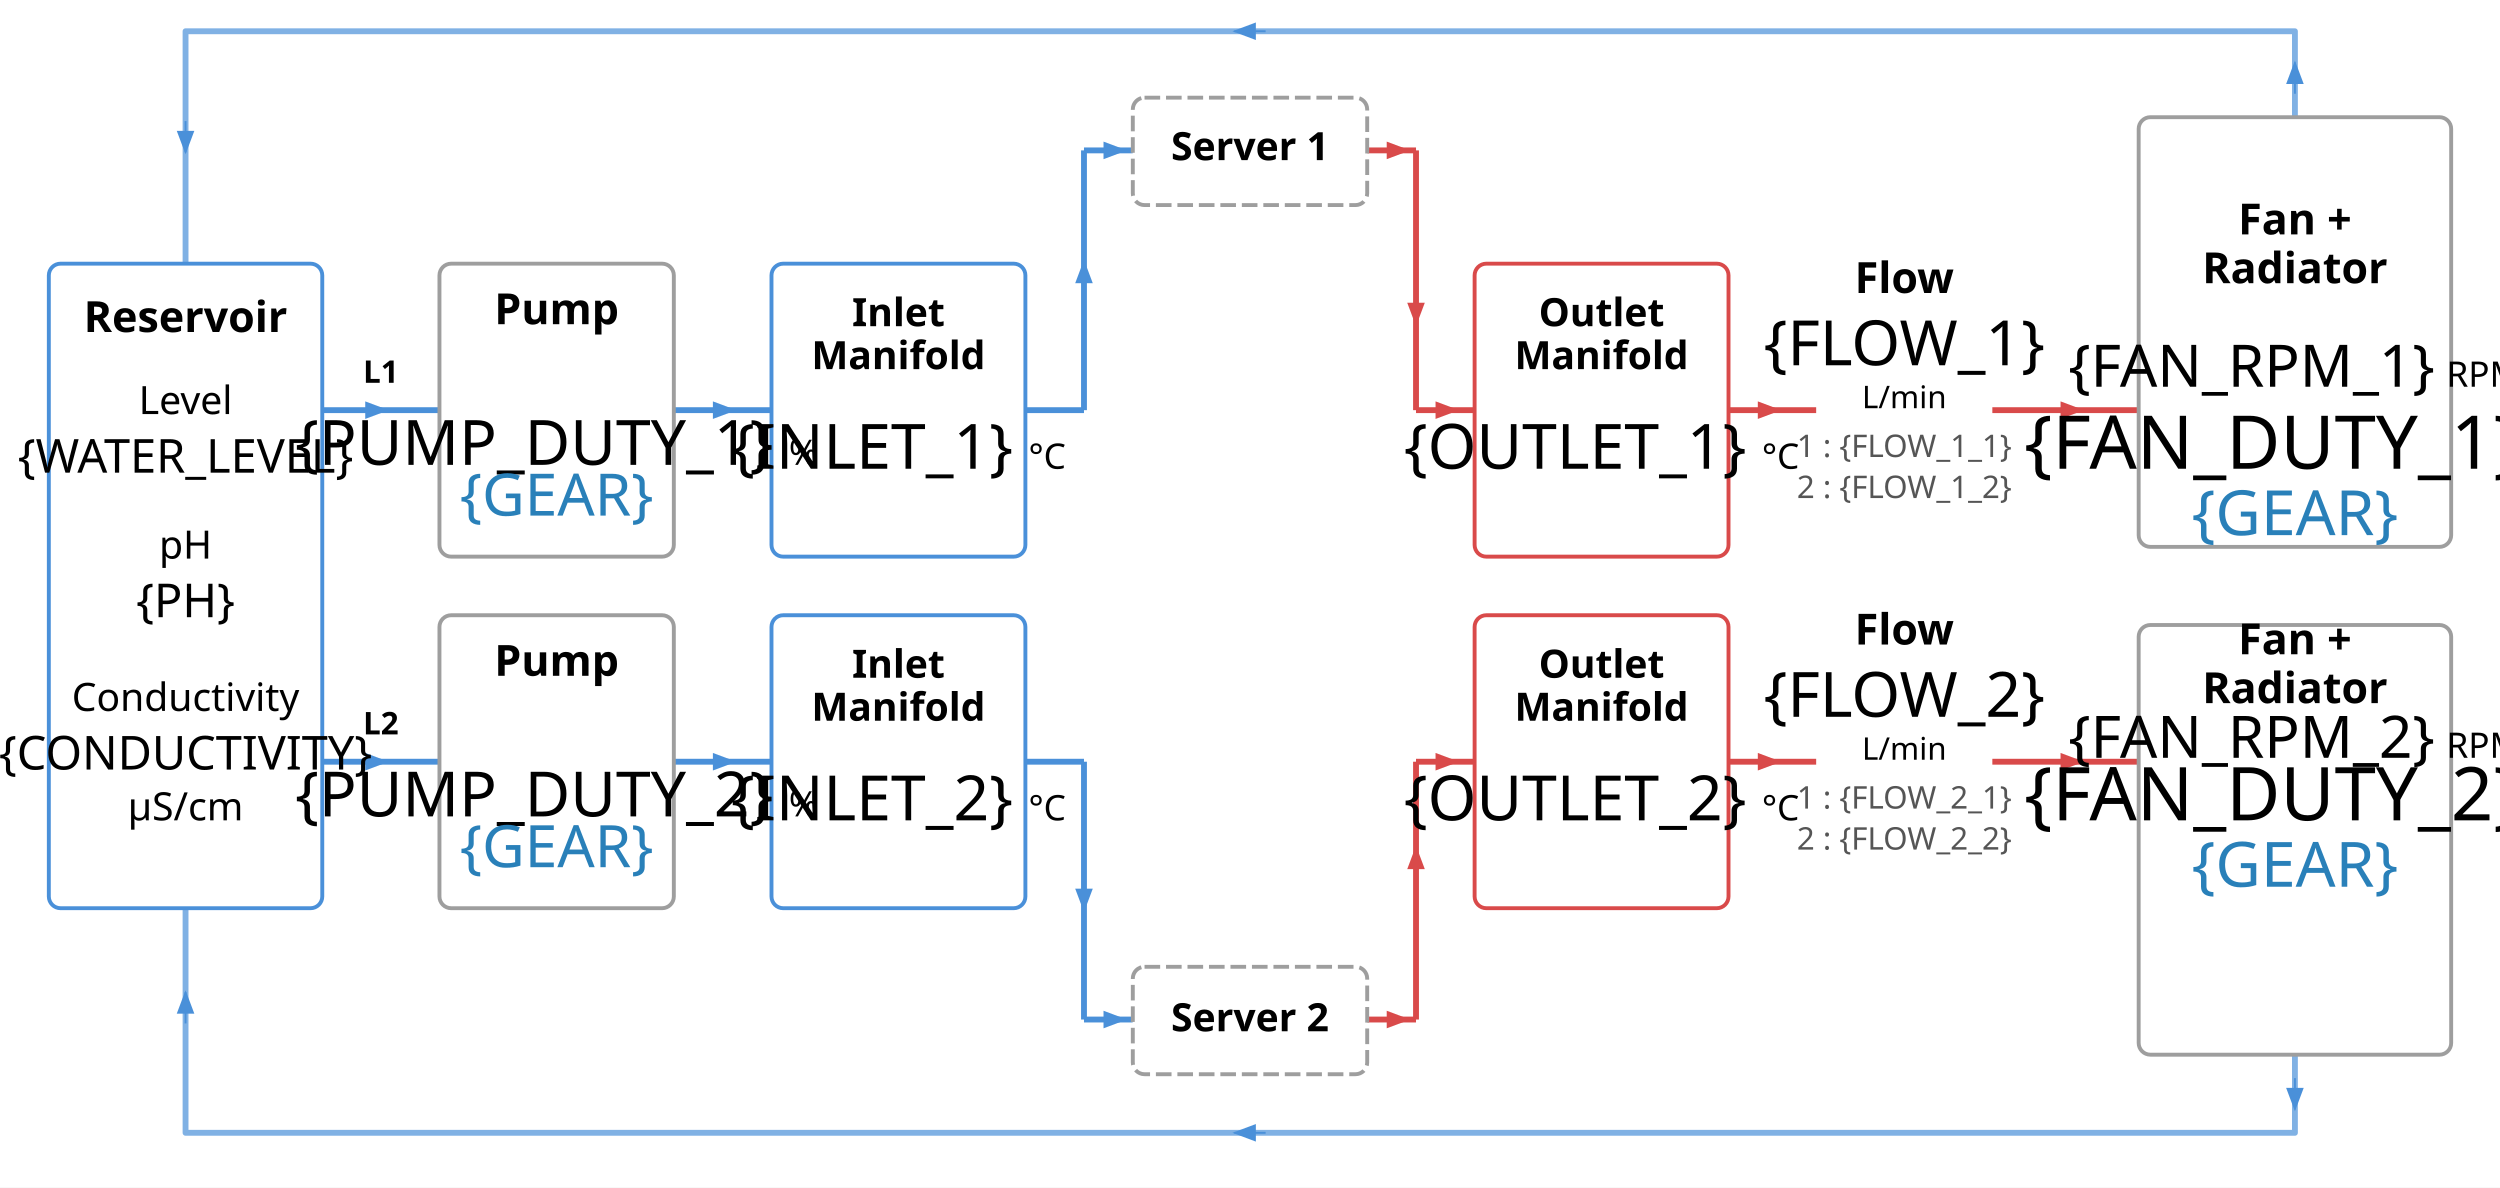
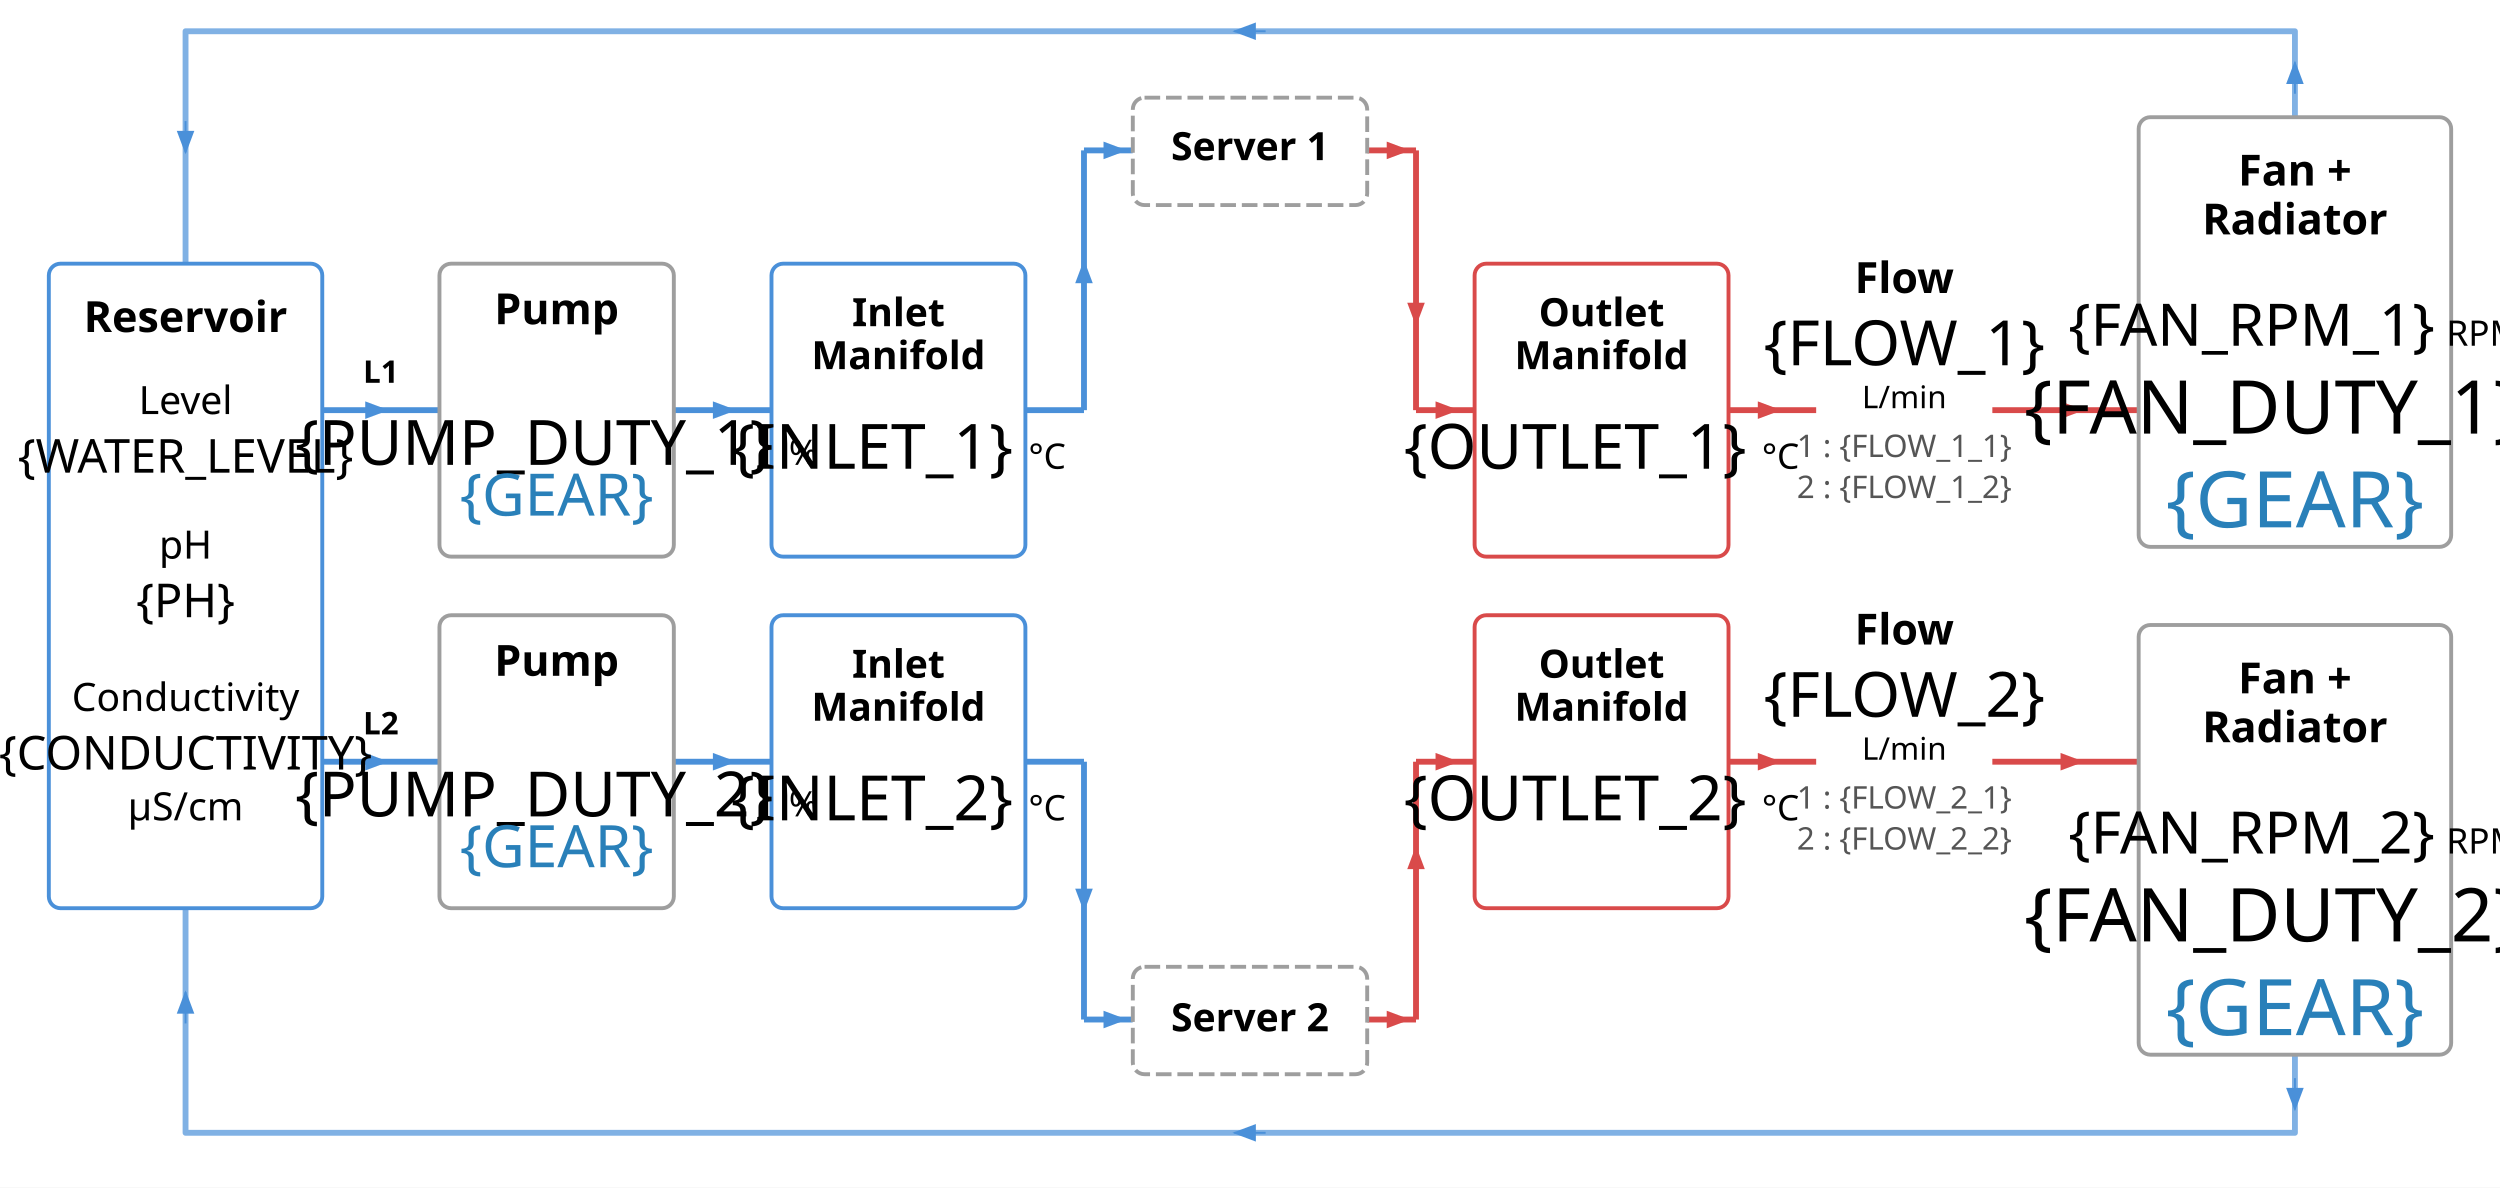
<svg xmlns="http://www.w3.org/2000/svg" viewBox="0 0 1280 608" width="1280" height="608">
  <rect width="1280" height="608" fill="#ffffff" />
  <defs>
    <marker id="arr-blue" markerWidth="12" markerHeight="9" refX="11" refY="4.5" orient="auto" markerUnits="userSpaceOnUse">
      <polygon points="0,0 12,4.5 0,9" fill="#4a90d9" />
    </marker>
    <marker id="arr-red" markerWidth="12" markerHeight="9" refX="11" refY="4.5" orient="auto" markerUnits="userSpaceOnUse">
      <polygon points="0,0 12,4.5 0,9" fill="#d94a4a" />
    </marker>
  </defs>
  <polyline points="1175,60 1175,16 95,16 95,135" fill="none" stroke="#4a90d9" stroke-width="3" stroke-linejoin="round" opacity="0.7" />
  <polyline points="1175,540 1175,580 95,580 95,445" fill="none" stroke="#4a90d9" stroke-width="3" stroke-linejoin="round" opacity="0.7" />
  <line x1="165" y1="210" x2="225" y2="210" stroke="#4a90d9" stroke-width="3" />
  <line x1="345" y1="210" x2="395" y2="210" stroke="#4a90d9" stroke-width="3" />
  <line x1="525" y1="210" x2="555" y2="210" stroke="#4a90d9" stroke-width="3" />
  <line x1="555" y1="210" x2="555" y2="77" stroke="#4a90d9" stroke-width="3" />
  <line x1="555" y1="77" x2="580" y2="77" stroke="#4a90d9" stroke-width="3" />
  <line x1="165" y1="390" x2="225" y2="390" stroke="#4a90d9" stroke-width="3" />
  <line x1="345" y1="390" x2="395" y2="390" stroke="#4a90d9" stroke-width="3" />
  <line x1="525" y1="390" x2="555" y2="390" stroke="#4a90d9" stroke-width="3" />
  <line x1="555" y1="390" x2="555" y2="522" stroke="#4a90d9" stroke-width="3" />
  <line x1="555" y1="522" x2="580" y2="522" stroke="#4a90d9" stroke-width="3" />
  <line x1="700" y1="77" x2="725" y2="77" stroke="#d94a4a" stroke-width="3" />
  <line x1="725" y1="77" x2="725" y2="210" stroke="#d94a4a" stroke-width="3" />
  <line x1="725" y1="210" x2="755" y2="210" stroke="#d94a4a" stroke-width="3" />
  <line x1="885" y1="210" x2="930" y2="210" stroke="#d94a4a" stroke-width="3" />
  <line x1="1020" y1="210" x2="1095" y2="210" stroke="#d94a4a" stroke-width="3" />
  <line x1="700" y1="522" x2="725" y2="522" stroke="#d94a4a" stroke-width="3" />
  <line x1="725" y1="522" x2="725" y2="390" stroke="#d94a4a" stroke-width="3" />
  <line x1="725" y1="390" x2="755" y2="390" stroke="#d94a4a" stroke-width="3" />
  <line x1="885" y1="390" x2="930" y2="390" stroke="#d94a4a" stroke-width="3" />
  <line x1="1020" y1="390" x2="1095" y2="390" stroke="#d94a4a" stroke-width="3" />
  <rect x="25" y="135" width="140" height="330" rx="6" fill="#ffffff" stroke="#4a90d9" stroke-width="2" />
  <rect x="225" y="135" width="120" height="150" rx="6" fill="#ffffff" stroke="#9e9e9e" stroke-width="2" />
  <rect x="225" y="315" width="120" height="150" rx="6" fill="#ffffff" stroke="#9e9e9e" stroke-width="2" />
  <rect x="395" y="135" width="130" height="150" rx="6" fill="#ffffff" stroke="#4a90d9" stroke-width="2" />
  <rect x="395" y="315" width="130" height="150" rx="6" fill="#ffffff" stroke="#4a90d9" stroke-width="2" />
  <rect x="755" y="135" width="130" height="150" rx="6" fill="#ffffff" stroke="#d94a4a" stroke-width="2" />
  <rect x="755" y="315" width="130" height="150" rx="6" fill="#ffffff" stroke="#d94a4a" stroke-width="2" />
  <rect x="930" y="135" width="90" height="150" rx="6" fill="#ffffff" stroke="none" />
  <rect x="930" y="315" width="90" height="150" rx="6" fill="#ffffff" stroke="none" />
  <rect x="1095" y="60" width="160" height="220" rx="6" fill="#ffffff" stroke="#9e9e9e" stroke-width="2" />
  <rect x="1095" y="320" width="160" height="220" rx="6" fill="#ffffff" stroke="#9e9e9e" stroke-width="2" />
  <rect x="580" y="50" width="120" height="55" rx="6" fill="#ffffff" stroke="#9e9e9e" stroke-width="2" stroke-dasharray="8,3" />
  <rect x="580" y="495" width="120" height="55" rx="6" fill="#ffffff" stroke="#9e9e9e" stroke-width="2" stroke-dasharray="8,3" />
  <line x1="182" y1="210" x2="198" y2="210" stroke="#4a90d9" stroke-width="1" marker-end="url(#arr-blue)" />
  <line x1="360" y1="210" x2="376" y2="210" stroke="#4a90d9" stroke-width="1" marker-end="url(#arr-blue)" />
  <line x1="555" y1="150" x2="555" y2="134" stroke="#4a90d9" stroke-width="1" marker-end="url(#arr-blue)" />
  <line x1="560" y1="77" x2="576" y2="77" stroke="#4a90d9" stroke-width="1" marker-end="url(#arr-blue)" />
  <line x1="182" y1="390" x2="198" y2="390" stroke="#4a90d9" stroke-width="1" marker-end="url(#arr-blue)" />
  <line x1="360" y1="390" x2="376" y2="390" stroke="#4a90d9" stroke-width="1" marker-end="url(#arr-blue)" />
  <line x1="555" y1="450" x2="555" y2="466" stroke="#4a90d9" stroke-width="1" marker-end="url(#arr-blue)" />
  <line x1="560" y1="522" x2="576" y2="522" stroke="#4a90d9" stroke-width="1" marker-end="url(#arr-blue)" />
  <line x1="705" y1="77" x2="721" y2="77" stroke="#d94a4a" stroke-width="1" marker-end="url(#arr-red)" />
  <line x1="725" y1="150" x2="725" y2="166" stroke="#d94a4a" stroke-width="1" marker-end="url(#arr-red)" />
  <line x1="730" y1="210" x2="746" y2="210" stroke="#d94a4a" stroke-width="1" marker-end="url(#arr-red)" />
  <line x1="895" y1="210" x2="911" y2="210" stroke="#d94a4a" stroke-width="1" marker-end="url(#arr-red)" />
  <line x1="1050" y1="210" x2="1066" y2="210" stroke="#d94a4a" stroke-width="1" marker-end="url(#arr-red)" />
  <line x1="705" y1="522" x2="721" y2="522" stroke="#d94a4a" stroke-width="1" marker-end="url(#arr-red)" />
  <line x1="725" y1="450" x2="725" y2="434" stroke="#d94a4a" stroke-width="1" marker-end="url(#arr-red)" />
  <line x1="730" y1="390" x2="746" y2="390" stroke="#d94a4a" stroke-width="1" marker-end="url(#arr-red)" />
  <line x1="895" y1="390" x2="911" y2="390" stroke="#d94a4a" stroke-width="1" marker-end="url(#arr-red)" />
  <line x1="1050" y1="390" x2="1066" y2="390" stroke="#d94a4a" stroke-width="1" marker-end="url(#arr-red)" />
  <line x1="1175" y1="48" x2="1175" y2="32" stroke="#4a90d9" stroke-width="1" marker-end="url(#arr-blue)" />
  <line x1="648" y1="16" x2="632" y2="16" stroke="#4a90d9" stroke-width="1" marker-end="url(#arr-blue)" />
  <line x1="95" y1="62" x2="95" y2="78" stroke="#4a90d9" stroke-width="1" marker-end="url(#arr-blue)" />
  <line x1="1175" y1="552" x2="1175" y2="568" stroke="#4a90d9" stroke-width="1" marker-end="url(#arr-blue)" />
  <line x1="648" y1="580" x2="632" y2="580" stroke="#4a90d9" stroke-width="1" marker-end="url(#arr-blue)" />
  <line x1="95" y1="524" x2="95" y2="508" stroke="#4a90d9" stroke-width="1" marker-end="url(#arr-blue)" />
  <text x="95" y="170" text-anchor="middle" font-family="sans-serif" font-size="22" font-weight="bold" fill="#000000">Reservoir</text>
  <text x="95" y="212" text-anchor="middle" font-family="sans-serif" font-size="20" fill="#000000">Level</text>
  <text x="95" y="242" text-anchor="middle" font-family="sans-serif" font-size="24" fill="{WATER_LEVEL_C}">{WATER_LEVEL}</text>
  <text x="95" y="286" text-anchor="middle" font-family="sans-serif" font-size="20" fill="#000000">pH</text>
  <text x="95" y="316" text-anchor="middle" font-family="sans-serif" font-size="24" fill="{PH_C}">{PH}</text>
  <text x="95" y="364" text-anchor="middle" font-family="sans-serif" font-size="20" fill="#000000">Conductivity</text>
  <text x="95" y="394" text-anchor="middle" font-family="sans-serif" font-size="24" fill="{CONDUCTIVITY_C}">{CONDUCTIVITY}</text>
  <text x="95" y="420" text-anchor="middle" font-family="sans-serif" font-size="20" fill="#000000">µS/cm</text>
  <text x="195" y="196" text-anchor="middle" font-family="sans-serif" font-size="16" font-weight="bold" fill="#000000">L1</text>
  <text x="195" y="376" text-anchor="middle" font-family="sans-serif" font-size="16" font-weight="bold" fill="#000000">L2</text>
  <text x="285" y="166" text-anchor="middle" font-family="sans-serif" font-size="22" font-weight="bold" fill="#000000">Pump</text>
  <text x="285" y="238" text-anchor="middle" font-family="sans-serif" font-size="32" fill="#000000">{PUMP_DUTY_1}<tspan dx="8" font-size="18">%</tspan>
  </text>
  <text x="285" y="264" text-anchor="middle" font-family="sans-serif" font-size="30" fill="#2980b9">{GEAR}</text>
  <text x="285" y="346" text-anchor="middle" font-family="sans-serif" font-size="22" font-weight="bold" fill="#000000">Pump</text>
  <text x="285" y="418" text-anchor="middle" font-family="sans-serif" font-size="32" fill="#000000">{PUMP_DUTY_2}<tspan dx="8" font-size="18">%</tspan>
  </text>
  <text x="285" y="444" text-anchor="middle" font-family="sans-serif" font-size="30" fill="#2980b9">{GEAR}</text>
  <text x="460" y="167" text-anchor="middle" font-family="sans-serif" font-size="20" font-weight="bold" fill="#000000">Inlet</text>
  <text x="460" y="189" text-anchor="middle" font-family="sans-serif" font-size="20" font-weight="bold" fill="#000000">Manifold</text>
  <text x="460" y="240" text-anchor="middle" font-family="sans-serif" font-size="32" fill="{INLET_1_C}">{INLET_1}<tspan dx="8" font-size="18">°C</tspan>
  </text>
  <text x="460" y="347" text-anchor="middle" font-family="sans-serif" font-size="20" font-weight="bold" fill="#000000">Inlet</text>
  <text x="460" y="369" text-anchor="middle" font-family="sans-serif" font-size="20" font-weight="bold" fill="#000000">Manifold</text>
  <text x="460" y="420" text-anchor="middle" font-family="sans-serif" font-size="32" fill="{INLET_2_C}">{INLET_2}<tspan dx="8" font-size="18">°C</tspan>
  </text>
  <text x="640" y="82" text-anchor="middle" font-family="sans-serif" font-size="20" font-weight="bold" fill="#000000">Server 1</text>
  <text x="640" y="528" text-anchor="middle" font-family="sans-serif" font-size="20" font-weight="bold" fill="#000000">Server 2</text>
  <text x="820" y="167" text-anchor="middle" font-family="sans-serif" font-size="20" font-weight="bold" fill="#000000">Outlet</text>
  <text x="820" y="189" text-anchor="middle" font-family="sans-serif" font-size="20" font-weight="bold" fill="#000000">Manifold</text>
  <text x="820" y="240" text-anchor="middle" font-family="sans-serif" font-size="32" fill="{OUTLET_1_C}">{OUTLET_1}<tspan dx="8" font-size="18">°C</tspan>
  </text>
  <text x="820" y="347" text-anchor="middle" font-family="sans-serif" font-size="20" font-weight="bold" fill="#000000">Outlet</text>
  <text x="820" y="369" text-anchor="middle" font-family="sans-serif" font-size="20" font-weight="bold" fill="#000000">Manifold</text>
  <text x="820" y="420" text-anchor="middle" font-family="sans-serif" font-size="32" fill="{OUTLET_2_C}">{OUTLET_2}<tspan dx="8" font-size="18">°C</tspan>
  </text>
  <text x="975" y="150" text-anchor="middle" font-family="sans-serif" font-size="22" font-weight="bold" fill="#000000">Flow</text>
  <text x="975" y="187" text-anchor="middle" font-family="sans-serif" font-size="32" fill="#000000">{FLOW_1}</text>
  <text x="975" y="209" text-anchor="middle" font-family="sans-serif" font-size="16" fill="#000000">L/min</text>
  <text x="975" y="234" text-anchor="middle" font-family="sans-serif" font-size="16" fill="#555555">1 : {FLOW_1_1}</text>
  <text x="975" y="255" text-anchor="middle" font-family="sans-serif" font-size="16" fill="#555555">2 : {FLOW_1_2}</text>
  <text x="975" y="330" text-anchor="middle" font-family="sans-serif" font-size="22" font-weight="bold" fill="#000000">Flow</text>
  <text x="975" y="367" text-anchor="middle" font-family="sans-serif" font-size="32" fill="#000000">{FLOW_2}</text>
  <text x="975" y="389" text-anchor="middle" font-family="sans-serif" font-size="16" fill="#000000">L/min</text>
  <text x="975" y="414" text-anchor="middle" font-family="sans-serif" font-size="16" fill="#555555">1 : {FLOW_2_1}</text>
  <text x="975" y="435" text-anchor="middle" font-family="sans-serif" font-size="16" fill="#555555">2 : {FLOW_2_2}</text>
-   <text x="1175" y="120" text-anchor="middle" font-family="sans-serif" font-size="22" font-weight="bold" fill="#000000">Fan +</text>
-   <text x="1175" y="145" text-anchor="middle" font-family="sans-serif" font-size="22" font-weight="bold" fill="#000000">Radiator</text>
-   <text x="1175" y="198" text-anchor="middle" font-family="sans-serif" font-size="30" fill="#000000">{FAN_RPM_1}<tspan dx="6" font-size="18"> RPM</tspan>
+   <text x="1175" y="95" text-anchor="middle" font-family="sans-serif" font-size="22" font-weight="bold" fill="#000000">Fan +</text>
+   <text x="1175" y="120" text-anchor="middle" font-family="sans-serif" font-size="22" font-weight="bold" fill="#000000">Radiator</text>
+   <text x="1175" y="177" text-anchor="middle" font-family="sans-serif" font-size="30" fill="#000000">{FAN_RPM_1}<tspan dx="6" font-size="18"> RPM</tspan>
  </text>
-   <text x="1175" y="240" text-anchor="middle" font-family="sans-serif" font-size="38" fill="#000000">{FAN_DUTY_1}<tspan dx="6" font-size="20"> %</tspan>
+   <text x="1175" y="222" text-anchor="middle" font-family="sans-serif" font-size="38" fill="#000000">{FAN_DUTY_1}<tspan dx="6" font-size="20"> %</tspan>
  </text>
-   <text x="1175" y="274" text-anchor="middle" font-family="sans-serif" font-size="32" fill="#2980b9">{GEAR}</text>
-   <text x="1175" y="335" text-anchor="middle" font-family="sans-serif" font-size="22" font-weight="bold" fill="#000000">Fan +</text>
-   <text x="1175" y="360" text-anchor="middle" font-family="sans-serif" font-size="22" font-weight="bold" fill="#000000">Radiator</text>
-   <text x="1175" y="388" text-anchor="middle" font-family="sans-serif" font-size="30" fill="#000000">{FAN_RPM_2}<tspan dx="6" font-size="18"> RPM</tspan>
+   <text x="1175" y="270" text-anchor="middle" font-family="sans-serif" font-size="40" fill="#2980b9">{GEAR}</text>
+   <text x="1175" y="355" text-anchor="middle" font-family="sans-serif" font-size="22" font-weight="bold" fill="#000000">Fan +</text>
+   <text x="1175" y="380" text-anchor="middle" font-family="sans-serif" font-size="22" font-weight="bold" fill="#000000">Radiator</text>
+   <text x="1175" y="437" text-anchor="middle" font-family="sans-serif" font-size="30" fill="#000000">{FAN_RPM_2}<tspan dx="6" font-size="18"> RPM</tspan>
  </text>
-   <text x="1175" y="420" text-anchor="middle" font-family="sans-serif" font-size="38" fill="#000000">{FAN_DUTY_2}<tspan dx="6" font-size="20"> %</tspan>
+   <text x="1175" y="482" text-anchor="middle" font-family="sans-serif" font-size="38" fill="#000000">{FAN_DUTY_2}<tspan dx="6" font-size="20"> %</tspan>
  </text>
-   <text x="1175" y="454" text-anchor="middle" font-family="sans-serif" font-size="32" fill="#2980b9">{GEAR}</text>
+   <text x="1175" y="530" text-anchor="middle" font-family="sans-serif" font-size="40" fill="#2980b9">{GEAR}</text>
</svg>
